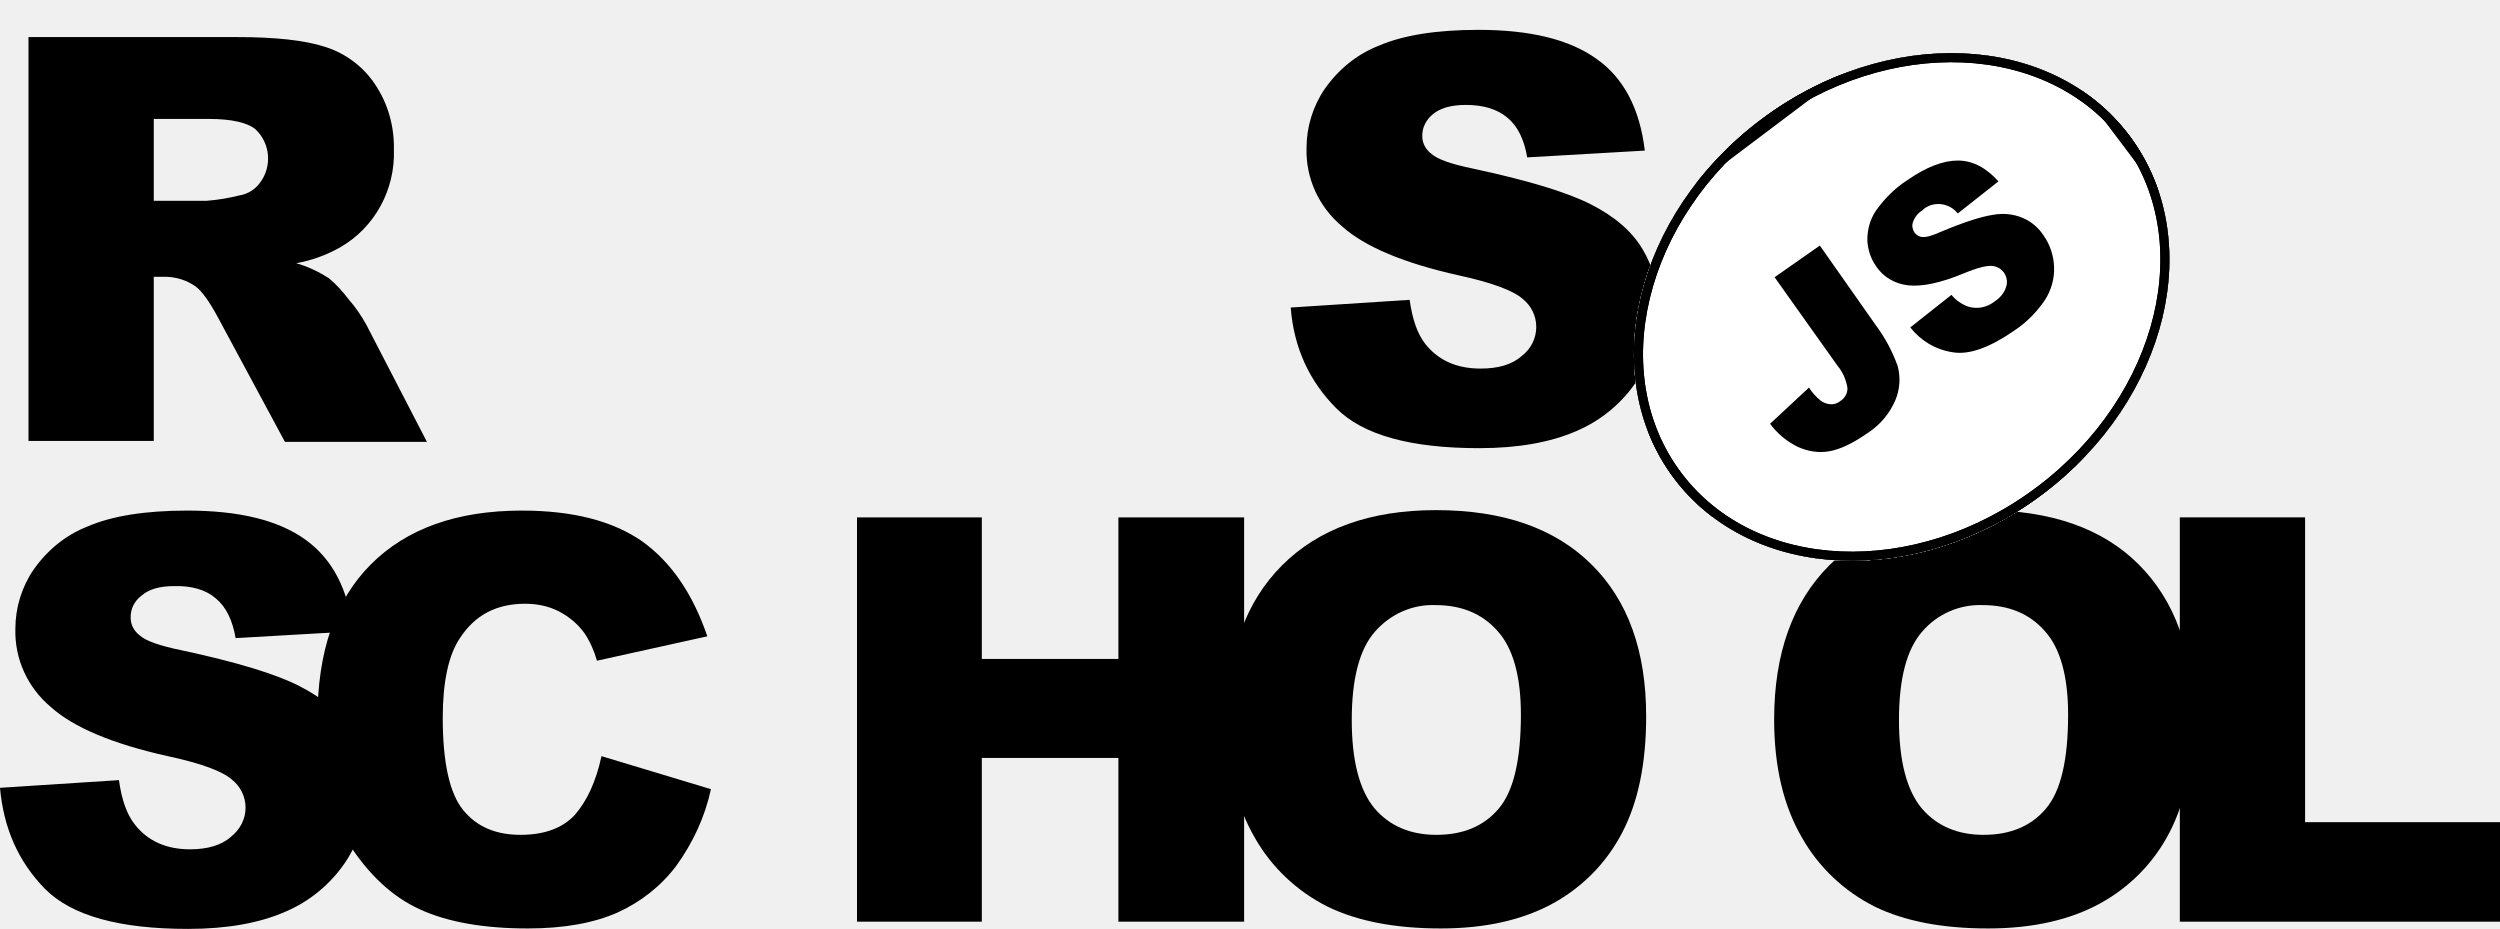
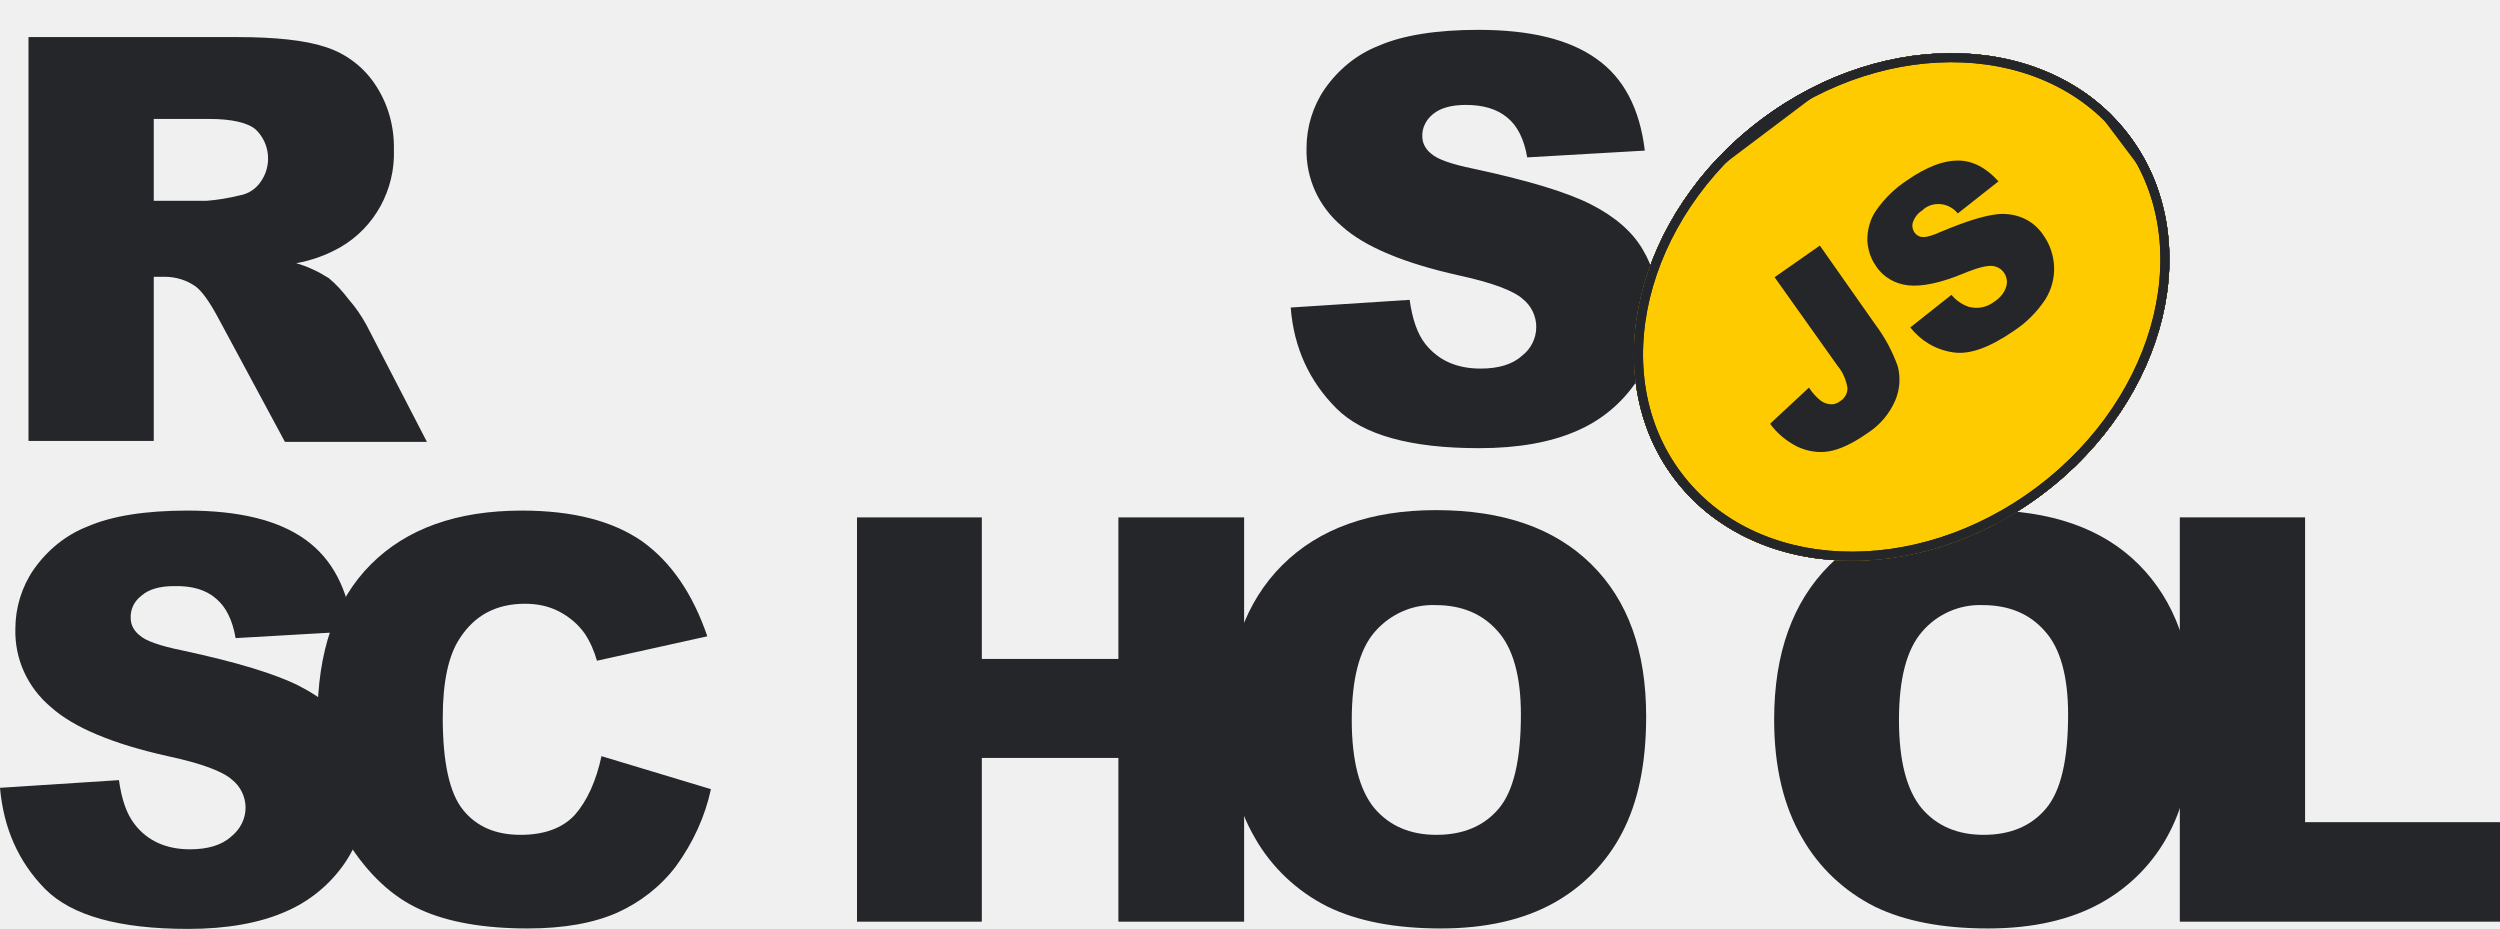
<svg xmlns="http://www.w3.org/2000/svg" xmlns:xlink="http://www.w3.org/1999/xlink" id="Layer_1" viewBox="0 0 552.8 205.3">
-   <style>.st0{fill:#fff}.st1{clip-path:url(#SVGID_2_)}.st2{clip-path:url(#SVGID_4_)}.st3{clip-path:url(#SVGID_6_)}.st4{clip-path:url(#SVGID_8_)}.st5{fill:#fff;stroke:#000;stroke-width:4;stroke-miterlimit:10}.st6{clip-path:url(#SVGID_8_)}.st6,.st7{fill:none;stroke:#000;stroke-width:4;stroke-miterlimit:10}.st8,.st9{clip-path:url(#SVGID_10_)}.st9{fill:none;stroke:#000;stroke-width:4;stroke-miterlimit:10}</style>
-   <path d="M285.4 68l26.3-1.7c.6 4.3 1.7 7.5 3.5 9.8 2.9 3.6 6.9 5.4 12.2 5.4 3.9 0 7-.9 9.1-2.8 2-1.5 3.2-3.9 3.2-6.4 0-2.4-1.1-4.7-3-6.2-2-1.8-6.7-3.6-14.1-5.2-12.1-2.7-20.8-6.3-25.9-10.9-5.1-4.3-8-10.6-7.8-17.3 0-4.6 1.4-9.2 4-13 3-4.3 7.1-7.7 12-9.6 5.3-2.3 12.7-3.5 22-3.5 11.4 0 20.1 2.1 26.1 6.4 6 4.2 9.6 11 10.7 20.3l-26 1.5c-.7-4-2.1-6.9-4.4-8.8s-5.3-2.8-9.2-2.8c-3.2 0-5.6.7-7.2 2-1.5 1.2-2.5 3-2.4 5 0 1.5.8 2.9 2 3.8 1.3 1.2 4.4 2.3 9.3 3.3 12.1 2.6 20.7 5.2 26 7.9 5.3 2.7 9.1 6 11.4 9.9 2.4 4 3.6 8.6 3.5 13.3 0 5.6-1.6 11.2-4.8 15.9-3.3 4.9-7.9 8.7-13.3 11-5.7 2.5-12.9 3.8-21.5 3.8-15.2 0-25.7-2.9-31.6-8.8S286.1 77 285.4 68zM6.3 97.6V8.2h46.1c8.5 0 15.1.7 19.6 2.2 4.4 1.4 8.3 4.3 10.9 8.2 2.9 4.3 4.3 9.3 4.2 14.5.3 8.8-4.2 17.2-11.9 21.6-3 1.7-6.3 2.9-9.7 3.5 2.5.7 5 1.9 7.2 3.3 1.7 1.4 3.1 3 4.4 4.7 1.5 1.7 2.8 3.6 3.9 5.6l13.4 25.9H63L48.2 70.2c-1.9-3.5-3.5-5.8-5-6.9-2-1.4-4.4-2.1-6.8-2.1H34v36.3H6.3zM34 44.4h11.7c2.5-.2 4.9-.6 7.3-1.2 1.8-.3 3.4-1.3 4.5-2.8 2.7-3.6 2.3-8.7-1-11.8-1.8-1.5-5.3-2.3-10.3-2.3H34v18.1zM0 174.2l26.3-1.7c.6 4.3 1.7 7.5 3.5 9.8 2.8 3.6 6.9 5.5 12.2 5.5 3.9 0 7-.9 9.1-2.8 2-1.6 3.2-3.9 3.2-6.4 0-2.4-1.1-4.7-3-6.2-2-1.8-6.7-3.6-14.2-5.2-12.1-2.7-20.8-6.3-25.9-10.9-5.1-4.3-8-10.6-7.8-17.3 0-4.6 1.4-9.2 4-13 3-4.3 7.1-7.7 12-9.6 5.3-2.3 12.7-3.5 22-3.5 11.4 0 20.1 2.1 26.1 6.4s9.5 11 10.6 20.3l-26 1.5c-.7-4-2.1-6.9-4.4-8.8-2.2-1.9-5.3-2.8-9.2-2.7-3.2 0-5.6.7-7.2 2.1-1.6 1.2-2.5 3-2.4 5 0 1.5.8 2.9 2 3.8 1.3 1.2 4.4 2.3 9.3 3.3 12.1 2.6 20.7 5.2 26 7.9 5.3 2.7 9.1 6 11.4 9.9 2.4 4 3.6 8.6 3.6 13.2 0 5.6-1.7 11.1-4.8 15.8-3.3 4.9-7.9 8.7-13.3 11-5.7 2.5-12.9 3.8-21.5 3.8-15.2 0-25.7-2.9-31.6-8.8-5.9-6-9.2-13.4-10-22.4z" />
-   <path d="M133 167.2l24.2 7.3c-1.3 6.1-4 11.9-7.7 17-3.4 4.5-7.9 8-13 10.3-5.2 2.3-11.8 3.5-19.8 3.5-9.7 0-17.7-1.4-23.8-4.2-6.2-2.8-11.5-7.8-16-14.9-4.5-7.1-6.7-16.2-6.7-27.3 0-14.8 3.9-26.2 11.8-34.1s19-11.9 33.4-11.9c11.3 0 20.1 2.3 26.6 6.8 6.4 4.6 11.2 11.6 14.4 21l-24.4 5.4c-.6-2.1-1.5-4.2-2.7-6-1.5-2.1-3.4-3.7-5.7-4.9-2.3-1.2-4.9-1.7-7.5-1.7-6.3 0-11.1 2.5-14.4 7.6-2.5 3.7-3.8 9.6-3.8 17.6 0 9.9 1.5 16.7 4.5 20.4 3 3.7 7.2 5.5 12.7 5.5 5.3 0 9.3-1.5 12-4.4 2.7-3.1 4.7-7.4 5.9-13zm56.5-52.8h27.6v31.3h30.2v-31.3h27.8v89.4h-27.8v-36.2h-30.2v36.2h-27.6v-89.4z" />
-   <path d="M271.3 159.1c0-14.6 4.1-26 12.2-34.1 8.1-8.1 19.5-12.2 34-12.2 14.9 0 26.3 4 34.4 12S364 144 364 158.4c0 10.5-1.8 19-5.3 25.7-3.4 6.6-8.7 12-15.2 15.6-6.7 3.7-15 5.6-24.9 5.6-10.1 0-18.4-1.6-25-4.8-6.8-3.4-12.4-8.7-16.1-15.2-4.1-7-6.2-15.7-6.2-26.2zm27.6.1c0 9 1.7 15.5 5 19.5 3.3 3.9 7.9 5.9 13.7 5.9 5.9 0 10.5-1.9 13.8-5.8s4.9-10.8 4.9-20.8c0-8.4-1.7-14.6-5.1-18.4-3.4-3.9-8-5.8-13.8-5.8-5.1-.2-10 2-13.4 5.9-3.4 3.9-5.1 10.4-5.1 19.5zm93.4-.1c0-14.6 4.1-26 12.2-34.1 8.1-8.1 19.5-12.2 34-12.2 14.9 0 26.4 4 34.4 12S485 144 485 158.4c0 10.5-1.8 19-5.3 25.7-3.4 6.6-8.7 12-15.2 15.6-6.7 3.7-15 5.6-24.9 5.6-10.1 0-18.4-1.6-25-4.8-6.8-3.4-12.4-8.7-16.1-15.2-4.1-7-6.2-15.7-6.2-26.2zm27.6.1c0 9 1.7 15.5 5 19.5 3.3 3.9 7.9 5.9 13.7 5.9 5.9 0 10.5-1.9 13.8-5.8 3.3-3.9 4.9-10.8 4.9-20.8 0-8.4-1.7-14.6-5.1-18.4-3.4-3.9-8-5.8-13.8-5.8-5.1-.2-10.1 2-13.4 5.9-3.4 3.9-5.1 10.4-5.1 19.5z" />
-   <path d="M482.1 114.4h27.6v67.4h43.1v22H482v-89.4z" />
+   <style>
+ 		.st0{fill:#25262A}.st1{clip-path:url(#SVGID_2_)}.st2{clip-path:url(#SVGID_4_)}.st3{clip-path:url(#SVGID_6_)}.st4{clip-path:url(#SVGID_8_)}.st5{fill:#FECA00;stroke:#25262A;stroke-width:4;stroke-miterlimit:10}.st6{clip-path:url(#SVGID_8_)}.st6,.st7{fill:none;stroke:#25262A;stroke-width:4;stroke-miterlimit:10}.st8,.st9{clip-path:url(#SVGID_10_)}.st9{fill:none;stroke:#25262A;stroke-width:4;stroke-miterlimit:10}
+ 	</style>
+   <path d="M285.4 68l26.3-1.7c.6 4.3 1.7 7.5 3.5 9.8 2.9 3.6 6.9 5.4 12.2 5.4 3.9 0 7-.9 9.1-2.8 2-1.5 3.2-3.9 3.2-6.4 0-2.4-1.1-4.7-3-6.2-2-1.8-6.7-3.6-14.1-5.2-12.1-2.7-20.8-6.3-25.9-10.9-5.1-4.3-8-10.6-7.8-17.3 0-4.6 1.4-9.2 4-13 3-4.3 7.1-7.7 12-9.6 5.3-2.3 12.7-3.5 22-3.5 11.4 0 20.1 2.1 26.1 6.4 6 4.2 9.6 11 10.7 20.3l-26 1.5c-.7-4-2.1-6.9-4.4-8.8s-5.3-2.8-9.2-2.8c-3.2 0-5.6.7-7.2 2-1.5 1.2-2.5 3-2.4 5 0 1.5.8 2.9 2 3.8 1.3 1.2 4.4 2.3 9.3 3.3 12.1 2.6 20.7 5.2 26 7.9 5.3 2.7 9.1 6 11.4 9.9 2.4 4 3.6 8.6 3.5 13.3 0 5.6-1.6 11.2-4.8 15.9-3.3 4.9-7.9 8.7-13.3 11-5.7 2.5-12.9 3.8-21.5 3.8-15.2 0-25.7-2.9-31.6-8.8S286.1 77 285.4 68zM6.3 97.6V8.2h46.1c8.5 0 15.1.7 19.6 2.2 4.4 1.4 8.3 4.3 10.9 8.2 2.9 4.3 4.3 9.3 4.2 14.5.3 8.8-4.2 17.2-11.9 21.6-3 1.7-6.3 2.9-9.7 3.5 2.5.7 5 1.9 7.2 3.3 1.7 1.4 3.1 3 4.4 4.7 1.5 1.7 2.8 3.6 3.9 5.6l13.4 25.9H63L48.2 70.2c-1.9-3.5-3.5-5.8-5-6.9-2-1.4-4.4-2.1-6.8-2.1H34v36.3H6.3zM34 44.4h11.7c2.5-.2 4.9-.6 7.3-1.2 1.8-.3 3.4-1.3 4.5-2.8 2.7-3.6 2.3-8.7-1-11.8-1.8-1.5-5.3-2.3-10.3-2.3H34v18.1zM0 174.2l26.3-1.7c.6 4.3 1.7 7.5 3.5 9.8 2.8 3.6 6.9 5.5 12.2 5.5 3.9 0 7-.9 9.1-2.8 2-1.6 3.2-3.9 3.2-6.4 0-2.4-1.1-4.7-3-6.2-2-1.8-6.7-3.6-14.2-5.2-12.1-2.7-20.8-6.3-25.9-10.9-5.1-4.3-8-10.6-7.8-17.3 0-4.6 1.4-9.2 4-13 3-4.3 7.1-7.7 12-9.6 5.3-2.3 12.7-3.5 22-3.5 11.4 0 20.1 2.1 26.1 6.4s9.5 11 10.6 20.3l-26 1.5c-.7-4-2.1-6.9-4.4-8.8-2.2-1.9-5.3-2.8-9.2-2.7-3.2 0-5.6.7-7.2 2.1-1.6 1.2-2.5 3-2.4 5 0 1.5.8 2.9 2 3.8 1.3 1.2 4.4 2.3 9.3 3.3 12.1 2.6 20.7 5.2 26 7.9 5.3 2.7 9.1 6 11.4 9.9 2.4 4 3.6 8.6 3.6 13.2 0 5.6-1.7 11.1-4.8 15.8-3.3 4.9-7.9 8.7-13.3 11-5.7 2.5-12.9 3.8-21.5 3.8-15.2 0-25.7-2.9-31.6-8.8-5.9-6-9.2-13.4-10-22.4z" class="st0" />
+   <path d="M133 167.2l24.2 7.3c-1.3 6.1-4 11.9-7.7 17-3.4 4.5-7.9 8-13 10.3-5.2 2.3-11.8 3.5-19.8 3.5-9.7 0-17.7-1.4-23.8-4.2-6.2-2.8-11.5-7.8-16-14.9-4.5-7.1-6.7-16.2-6.7-27.3 0-14.8 3.9-26.2 11.8-34.1s19-11.9 33.4-11.9c11.3 0 20.1 2.3 26.6 6.8 6.4 4.6 11.2 11.6 14.4 21l-24.4 5.4c-.6-2.1-1.5-4.2-2.7-6-1.5-2.1-3.4-3.7-5.7-4.9-2.3-1.2-4.9-1.7-7.5-1.7-6.3 0-11.1 2.5-14.4 7.6-2.5 3.7-3.8 9.6-3.8 17.6 0 9.9 1.5 16.7 4.5 20.4 3 3.7 7.2 5.5 12.7 5.5 5.3 0 9.3-1.5 12-4.4 2.7-3.1 4.7-7.4 5.9-13zm56.5-52.8h27.6v31.3h30.2v-31.3h27.8v89.4h-27.8v-36.2h-30.2v36.2h-27.6v-89.4z" class="st0" />
+   <path d="M271.3 159.1c0-14.6 4.1-26 12.2-34.1 8.1-8.1 19.5-12.2 34-12.2 14.9 0 26.3 4 34.4 12S364 144 364 158.4c0 10.5-1.8 19-5.3 25.7-3.4 6.6-8.7 12-15.2 15.6-6.7 3.7-15 5.6-24.9 5.6-10.1 0-18.4-1.6-25-4.8-6.8-3.4-12.4-8.7-16.1-15.2-4.1-7-6.2-15.7-6.2-26.2zm27.6.1c0 9 1.7 15.5 5 19.5 3.3 3.9 7.9 5.9 13.7 5.9 5.9 0 10.5-1.9 13.8-5.8s4.9-10.8 4.9-20.8c0-8.4-1.7-14.6-5.1-18.4-3.4-3.9-8-5.8-13.8-5.8-5.1-.2-10 2-13.4 5.9-3.4 3.9-5.1 10.4-5.1 19.5zm93.4-.1c0-14.6 4.1-26 12.2-34.1 8.1-8.1 19.5-12.2 34-12.2 14.9 0 26.4 4 34.4 12S485 144 485 158.4c0 10.5-1.8 19-5.3 25.7-3.4 6.6-8.7 12-15.2 15.6-6.7 3.7-15 5.6-24.9 5.6-10.1 0-18.4-1.6-25-4.8-6.8-3.4-12.4-8.7-16.1-15.2-4.1-7-6.2-15.7-6.2-26.2zm27.6.1c0 9 1.7 15.5 5 19.5 3.3 3.9 7.9 5.9 13.7 5.9 5.9 0 10.5-1.9 13.8-5.8 3.3-3.9 4.9-10.8 4.9-20.8 0-8.4-1.7-14.6-5.1-18.4-3.4-3.9-8-5.8-13.8-5.8-5.1-.2-10.1 2-13.4 5.9-3.4 3.9-5.1 10.4-5.1 19.5z" class="st0" />
+   <path d="M482.1 114.4h27.6v67.4h43.1v22H482v-89.4z" class="st0" />
  <ellipse transform="rotate(-37.001 420.46 67.88)" class="st0" cx="420.5" cy="67.9" rx="63" ry="51.8" />
  <defs>
    <ellipse id="SVGID_1_" transform="rotate(-37.001 420.46 67.88)" cx="420.5" cy="67.9" rx="63" ry="51.8" />
  </defs>
  <clipPath id="SVGID_2_">
    <use xlink:href="#SVGID_1_" overflow="visible" />
  </clipPath>
  <g class="st1">
    <path transform="rotate(-37.001 420.82 68.353)" class="st0" d="M330.9-14.2h179.8v165.1H330.9z" />
    <g id="Layer_2_1_">
      <defs>
        <path id="SVGID_3_" transform="rotate(-37.001 420.82 68.353)" d="M330.9-14.2h179.8v165.1H330.9z" />
      </defs>
      <clipPath id="SVGID_4_">
        <use xlink:href="#SVGID_3_" overflow="visible" />
      </clipPath>
      <g id="Layer_1-2" class="st2">
        <ellipse transform="rotate(-37.001 420.46 67.88)" class="st0" cx="420.5" cy="67.9" rx="63" ry="51.8" />
        <defs>
          <ellipse id="SVGID_5_" transform="rotate(-37.001 420.46 67.88)" cx="420.5" cy="67.9" rx="63" ry="51.8" />
        </defs>
        <clipPath id="SVGID_6_">
          <use xlink:href="#SVGID_5_" overflow="visible" />
        </clipPath>
        <g class="st3">
          <path transform="rotate(-37 420.799 68.802)" class="st0" d="M357.8 17h125.9v103.7H357.8z" />
          <defs>
            <path id="SVGID_7_" transform="rotate(-37 420.799 68.802)" d="M357.8 17h125.9v103.7H357.8z" />
          </defs>
          <clipPath id="SVGID_8_">
            <use xlink:href="#SVGID_7_" overflow="visible" />
          </clipPath>
          <g class="st4">
            <ellipse transform="rotate(-37.001 420.46 67.88)" class="st5" cx="420.5" cy="67.9" rx="63" ry="51.8" />
          </g>
          <path transform="rotate(-37 420.799 68.802)" class="st6" d="M357.8 17h125.9v103.7H357.8z" />
          <ellipse transform="rotate(-37.001 420.46 67.88)" class="st7" cx="420.5" cy="67.9" rx="63" ry="51.8" />
          <path transform="rotate(-37 420.799 68.802)" class="st0" d="M357.8 17h125.9v103.7H357.8z" />
          <defs>
            <path id="SVGID_9_" transform="rotate(-37 420.799 68.802)" d="M357.8 17h125.9v103.7H357.8z" />
          </defs>
          <clipPath id="SVGID_10_">
            <use xlink:href="#SVGID_9_" overflow="visible" />
          </clipPath>
          <g class="st8">
            <ellipse transform="rotate(-37.001 420.46 67.88)" class="st5" cx="420.5" cy="67.9" rx="63" ry="51.8" />
          </g>
          <path transform="rotate(-37 420.799 68.802)" class="st9" d="M357.8 17h125.9v103.7H357.8z" />
          <path transform="rotate(-37.001 420.82 68.353)" class="st7" d="M330.9-14.2h179.8v165.1H330.9z" />
        </g>
        <ellipse transform="rotate(-37.001 420.46 67.88)" class="st7" cx="420.5" cy="67.9" rx="63" ry="51.8" />
-         <path d="M392.4 61.3l10-7 12.3 17.5c2.1 2.8 3.7 5.8 4.9 9.1.7 2.5.5 5.2-.5 7.6-1.3 3-3.4 5.5-6.2 7.3-3.3 2.3-6.1 3.6-8.5 4-2.3.4-4.7 0-6.9-1-2.4-1.2-4.5-2.9-6.1-5.1l8.6-8c.7 1.1 1.6 2.1 2.6 2.9.7.5 1.5.8 2.4.8.7 0 1.4-.3 1.9-.7 1-.6 1.7-1.8 1.6-3-.3-1.7-1-3.4-2.1-4.7l-14-19.7zm30 11.1l9.1-7.2c1 1.2 2.3 2.1 3.7 2.6 2 .6 4.1.2 5.8-1.1 1.2-.8 2.2-1.9 2.6-3.3.6-1.8-.4-3.8-2.2-4.4-.3-.1-.6-.2-.9-.2-1.2-.1-3.3.4-6.4 1.7-5.1 2.1-9.1 2.9-12.1 2.6-2.9-.3-5.6-1.8-7.2-4.3-1.2-1.7-1.8-3.7-1.9-5.7 0-2.3.6-4.6 1.9-6.5 1.9-2.7 4.2-5 7-6.8 4.2-2.9 7.9-4.3 11.1-4.3 3.2 0 6.2 1.5 9 4.6l-9 7.1c-1.8-2.3-5.2-2.8-7.5-1l-.3.3c-1 .6-1.7 1.5-2.1 2.6-.3.8-.1 1.7.4 2.4.4.5 1 .9 1.7.9.8.1 2.2-.3 4.2-1.2 5-2.1 8.8-3.3 11.4-3.7 2.2-.4 4.5-.2 6.6.7 1.9.8 3.5 2.2 4.6 3.9 1.4 2 2.2 4.4 2.3 6.9.1 2.6-.6 5.1-2 7.3-1.8 2.7-4.1 5-6.8 6.8-5.5 3.8-10 5.4-13.6 4.8-3.9-.6-7.1-2.6-9.4-5.5z" />
+         <path d="M392.4 61.3l10-7 12.3 17.5c2.1 2.8 3.7 5.8 4.9 9.1.7 2.5.5 5.2-.5 7.6-1.3 3-3.4 5.5-6.2 7.3-3.3 2.3-6.1 3.6-8.5 4-2.3.4-4.7 0-6.9-1-2.4-1.2-4.5-2.9-6.1-5.1l8.6-8c.7 1.1 1.6 2.1 2.6 2.9.7.5 1.5.8 2.4.8.7 0 1.4-.3 1.9-.7 1-.6 1.7-1.8 1.6-3-.3-1.7-1-3.4-2.1-4.7l-14-19.7zm30 11.1l9.1-7.2c1 1.2 2.3 2.1 3.7 2.6 2 .6 4.1.2 5.8-1.1 1.2-.8 2.2-1.9 2.6-3.3.6-1.8-.4-3.8-2.2-4.4-.3-.1-.6-.2-.9-.2-1.2-.1-3.3.4-6.4 1.7-5.1 2.1-9.1 2.9-12.1 2.6-2.9-.3-5.6-1.8-7.2-4.3-1.2-1.7-1.8-3.7-1.9-5.7 0-2.3.6-4.6 1.9-6.5 1.9-2.7 4.2-5 7-6.8 4.2-2.9 7.9-4.3 11.1-4.3 3.2 0 6.2 1.5 9 4.6l-9 7.1c-1.8-2.3-5.2-2.8-7.5-1l-.3.3c-1 .6-1.7 1.5-2.1 2.6-.3.8-.1 1.7.4 2.4.4.5 1 .9 1.7.9.8.1 2.2-.3 4.2-1.2 5-2.1 8.8-3.3 11.4-3.7 2.2-.4 4.5-.2 6.6.7 1.9.8 3.5 2.2 4.6 3.9 1.4 2 2.2 4.4 2.3 6.9.1 2.6-.6 5.1-2 7.3-1.8 2.7-4.1 5-6.8 6.8-5.5 3.8-10 5.4-13.6 4.8-3.9-.6-7.1-2.6-9.4-5.5z" class="st0" />
      </g>
    </g>
  </g>
</svg>
